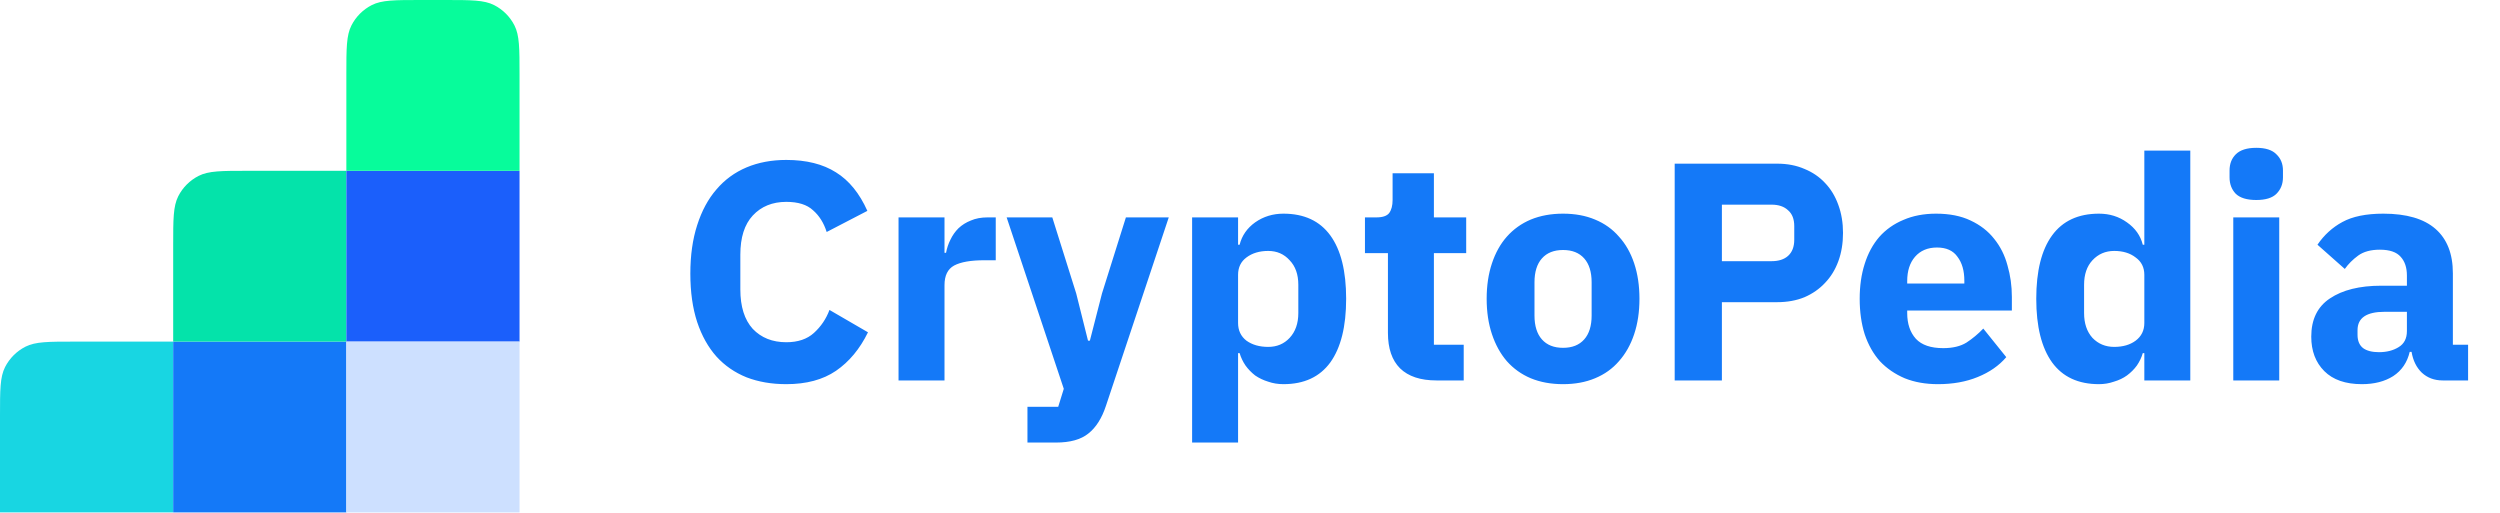
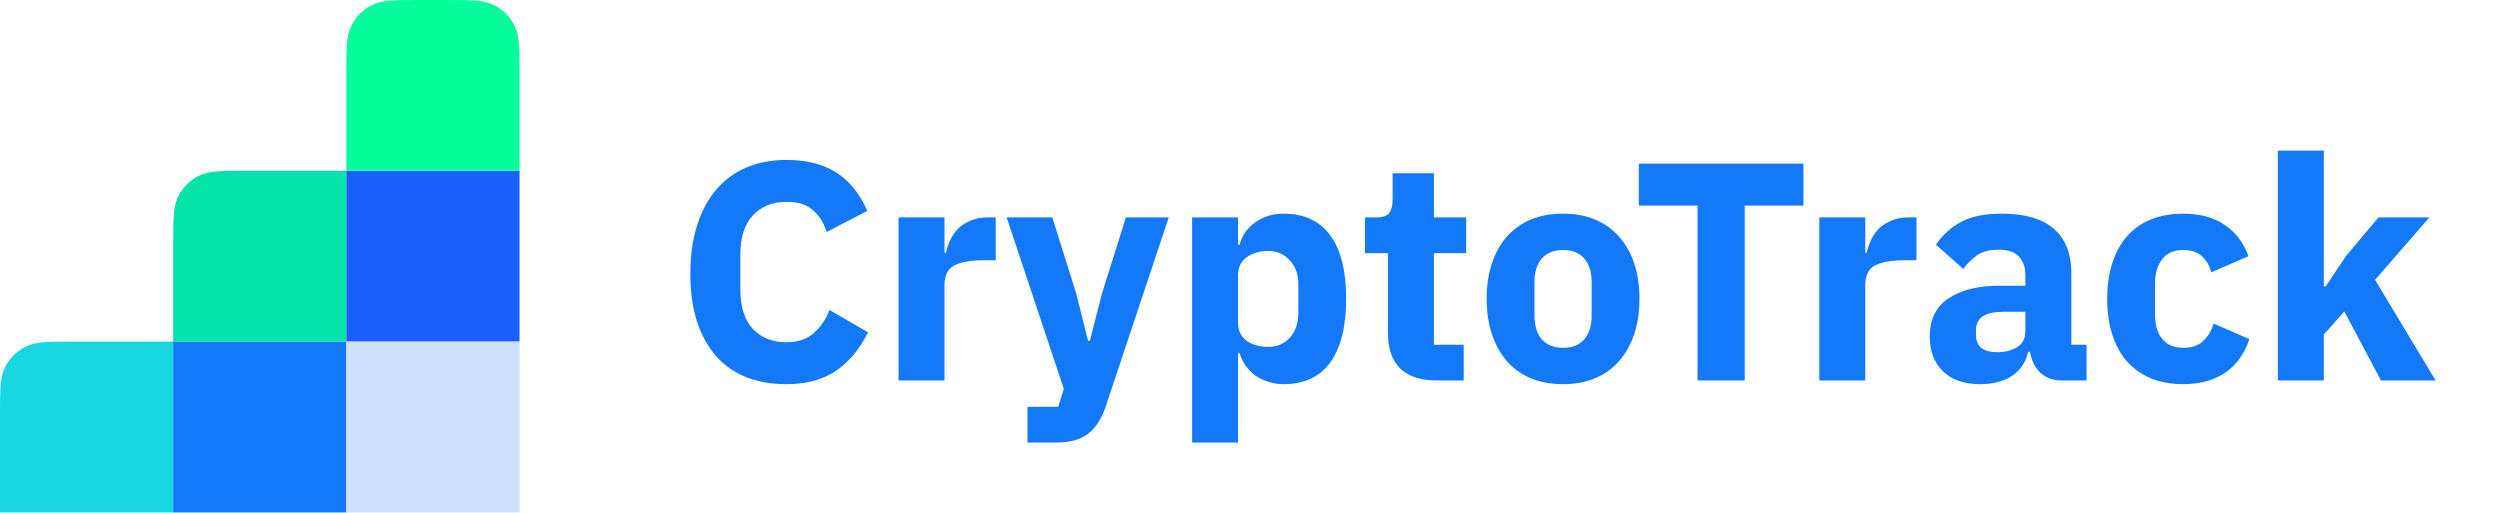
<svg xmlns="http://www.w3.org/2000/svg" width="161" height="33" viewBox="0 0 161 33" fill="none">
  <path d="M0 26.8C0 25.12 0 24.28 0.327 23.638C0.615 23.073 1.074 22.615 1.638 22.327C2.28 22 3.12 22 4.8 22H11.153V33H0V26.8Z" fill="#18D6E2" />
  <rect x="11.153" y="22" width="11.153" height="11" fill="#1479F8" />
  <path d="M11.153 15.8C11.153 14.12 11.153 13.28 11.48 12.638C11.767 12.073 12.226 11.615 12.791 11.327C13.432 11 14.273 11 15.953 11H22.305V22H11.153V15.8Z" fill="#04E3AA" />
  <rect x="22.305" y="11" width="11.153" height="11" fill="#1B5FFB" />
  <rect x="22.305" y="22" width="11.153" height="11" fill="#CDE0FF" />
  <path d="M22.305 4.8C22.305 3.12 22.305 2.28 22.633 1.638C22.92 1.074 23.379 0.615 23.944 0.327C24.585 0 25.425 0 27.105 0H28.658C30.338 0 31.179 0 31.82 0.327C32.385 0.615 32.844 1.074 33.131 1.638C33.458 2.28 33.458 3.12 33.458 4.8V11H22.305V4.8Z" fill="#07FC9B" />
-   <path d="M50.638 24.74C49.692 24.74 48.838 24.593 48.078 24.3C47.318 23.993 46.672 23.547 46.138 22.96C45.605 22.36 45.192 21.62 44.898 20.74C44.605 19.847 44.458 18.807 44.458 17.62C44.458 16.447 44.605 15.407 44.898 14.5C45.192 13.58 45.605 12.813 46.138 12.2C46.672 11.573 47.318 11.1 48.078 10.78C48.838 10.46 49.692 10.3 50.638 10.3C51.932 10.3 52.998 10.567 53.838 11.1C54.678 11.62 55.352 12.447 55.858 13.58L53.238 14.94C53.052 14.353 52.758 13.887 52.358 13.54C51.972 13.18 51.398 13 50.638 13C49.745 13 49.025 13.293 48.478 13.88C47.945 14.453 47.678 15.293 47.678 16.4V18.64C47.678 19.747 47.945 20.593 48.478 21.18C49.025 21.753 49.745 22.04 50.638 22.04C51.385 22.04 51.978 21.84 52.418 21.44C52.872 21.027 53.205 20.533 53.418 19.96L55.898 21.4C55.378 22.467 54.692 23.293 53.838 23.88C52.998 24.453 51.932 24.74 50.638 24.74ZM57.866 24.5V14H60.826V16.28H60.926C60.979 15.987 61.072 15.707 61.206 15.44C61.339 15.16 61.512 14.913 61.726 14.7C61.952 14.487 62.219 14.32 62.526 14.2C62.832 14.067 63.192 14 63.606 14H64.126V16.76H63.386C62.519 16.76 61.872 16.873 61.446 17.1C61.032 17.327 60.826 17.747 60.826 18.36V24.5H57.866ZM72.508 14H75.268L71.228 26.12C70.962 26.933 70.582 27.533 70.088 27.92C69.608 28.307 68.915 28.5 68.008 28.5H66.168V26.2H68.148L68.508 25.04L64.828 14H67.768L69.308 18.9L70.068 21.94H70.188L70.968 18.9L72.508 14ZM76.772 14H79.732V15.76H79.832C79.979 15.173 80.312 14.693 80.832 14.32C81.365 13.947 81.972 13.76 82.652 13.76C83.985 13.76 84.992 14.227 85.672 15.16C86.352 16.093 86.692 17.453 86.692 19.24C86.692 21.027 86.352 22.393 85.672 23.34C84.992 24.273 83.985 24.74 82.652 24.74C82.305 24.74 81.979 24.687 81.672 24.58C81.365 24.487 81.085 24.353 80.832 24.18C80.592 23.993 80.385 23.78 80.212 23.54C80.039 23.287 79.912 23.02 79.832 22.74H79.732V28.5H76.772V14ZM81.672 22.34C82.232 22.34 82.692 22.147 83.052 21.76C83.425 21.36 83.612 20.827 83.612 20.16V18.34C83.612 17.673 83.425 17.147 83.052 16.76C82.692 16.36 82.232 16.16 81.672 16.16C81.112 16.16 80.645 16.3 80.272 16.58C79.912 16.847 79.732 17.22 79.732 17.7V20.8C79.732 21.28 79.912 21.66 80.272 21.94C80.645 22.207 81.112 22.34 81.672 22.34ZM92.503 24.5C91.476 24.5 90.696 24.24 90.163 23.72C89.643 23.2 89.383 22.44 89.383 21.44V16.3H87.903V14H88.643C89.043 14 89.316 13.907 89.463 13.72C89.609 13.52 89.683 13.24 89.683 12.88V11.16H92.343V14H94.423V16.3H92.343V22.2H94.263V24.5H92.503ZM100.661 24.74C99.888 24.74 99.194 24.613 98.581 24.36C97.981 24.107 97.468 23.74 97.041 23.26C96.627 22.78 96.308 22.2 96.081 21.52C95.854 20.84 95.741 20.08 95.741 19.24C95.741 18.4 95.854 17.64 96.081 16.96C96.308 16.28 96.627 15.707 97.041 15.24C97.468 14.76 97.981 14.393 98.581 14.14C99.194 13.887 99.888 13.76 100.661 13.76C101.434 13.76 102.121 13.887 102.721 14.14C103.334 14.393 103.848 14.76 104.261 15.24C104.688 15.707 105.014 16.28 105.241 16.96C105.468 17.64 105.581 18.4 105.581 19.24C105.581 20.08 105.468 20.84 105.241 21.52C105.014 22.2 104.688 22.78 104.261 23.26C103.848 23.74 103.334 24.107 102.721 24.36C102.121 24.613 101.434 24.74 100.661 24.74ZM100.661 22.4C101.248 22.4 101.701 22.22 102.021 21.86C102.341 21.5 102.501 20.987 102.501 20.32V18.18C102.501 17.513 102.341 17 102.021 16.64C101.701 16.28 101.248 16.1 100.661 16.1C100.074 16.1 99.621 16.28 99.301 16.64C98.981 17 98.821 17.513 98.821 18.18V20.32C98.821 20.987 98.981 21.5 99.301 21.86C99.621 22.22 100.074 22.4 100.661 22.4ZM107.85 24.5V10.54H114.45C115.103 10.54 115.69 10.653 116.21 10.88C116.73 11.093 117.17 11.393 117.53 11.78C117.903 12.167 118.19 12.64 118.39 13.2C118.59 13.747 118.69 14.347 118.69 15C118.69 15.667 118.59 16.273 118.39 16.82C118.19 17.367 117.903 17.833 117.53 18.22C117.17 18.607 116.73 18.913 116.21 19.14C115.69 19.353 115.103 19.46 114.45 19.46H110.89V24.5H107.85ZM110.89 16.82H114.09C114.543 16.82 114.897 16.707 115.15 16.48C115.417 16.24 115.55 15.893 115.55 15.44V14.56C115.55 14.107 115.417 13.767 115.15 13.54C114.897 13.3 114.543 13.18 114.09 13.18H110.89V16.82ZM124.804 24.74C124.004 24.74 123.291 24.613 122.664 24.36C122.038 24.093 121.504 23.727 121.064 23.26C120.638 22.78 120.311 22.2 120.084 21.52C119.871 20.84 119.764 20.08 119.764 19.24C119.764 18.413 119.871 17.667 120.084 17C120.298 16.32 120.611 15.74 121.024 15.26C121.451 14.78 121.971 14.413 122.584 14.16C123.198 13.893 123.898 13.76 124.684 13.76C125.551 13.76 126.291 13.907 126.904 14.2C127.531 14.493 128.038 14.887 128.424 15.38C128.824 15.873 129.111 16.447 129.284 17.1C129.471 17.74 129.564 18.413 129.564 19.12V20H122.824V20.16C122.824 20.853 123.011 21.407 123.384 21.82C123.758 22.22 124.344 22.42 125.144 22.42C125.758 22.42 126.258 22.3 126.644 22.06C127.031 21.807 127.391 21.507 127.724 21.16L129.204 23C128.738 23.547 128.124 23.973 127.364 24.28C126.618 24.587 125.764 24.74 124.804 24.74ZM124.744 15.94C124.144 15.94 123.671 16.14 123.324 16.54C122.991 16.927 122.824 17.447 122.824 18.1V18.26H126.504V18.08C126.504 17.44 126.358 16.927 126.064 16.54C125.784 16.14 125.344 15.94 124.744 15.94ZM138.095 22.74H137.995C137.915 23.02 137.788 23.287 137.615 23.54C137.441 23.78 137.228 23.993 136.975 24.18C136.735 24.353 136.455 24.487 136.135 24.58C135.828 24.687 135.508 24.74 135.175 24.74C133.841 24.74 132.835 24.273 132.155 23.34C131.475 22.393 131.135 21.027 131.135 19.24C131.135 17.453 131.475 16.093 132.155 15.16C132.835 14.227 133.841 13.76 135.175 13.76C135.855 13.76 136.455 13.947 136.975 14.32C137.508 14.693 137.848 15.173 137.995 15.76H138.095V9.7H141.055V24.5H138.095V22.74ZM136.155 22.34C136.715 22.34 137.175 22.207 137.535 21.94C137.908 21.66 138.095 21.28 138.095 20.8V17.7C138.095 17.22 137.908 16.847 137.535 16.58C137.175 16.3 136.715 16.16 136.155 16.16C135.595 16.16 135.128 16.36 134.755 16.76C134.395 17.147 134.215 17.673 134.215 18.34V20.16C134.215 20.827 134.395 21.36 134.755 21.76C135.128 22.147 135.595 22.34 136.155 22.34ZM145.303 12.88C144.703 12.88 144.263 12.747 143.983 12.48C143.716 12.2 143.583 11.847 143.583 11.42V10.98C143.583 10.553 143.716 10.207 143.983 9.94C144.263 9.66 144.703 9.52 145.303 9.52C145.903 9.52 146.336 9.66 146.603 9.94C146.883 10.207 147.023 10.553 147.023 10.98V11.42C147.023 11.847 146.883 12.2 146.603 12.48C146.336 12.747 145.903 12.88 145.303 12.88ZM143.823 14H146.783V24.5H143.823V14ZM157.305 24.5C156.772 24.5 156.325 24.333 155.965 24C155.619 23.667 155.399 23.22 155.305 22.66H155.185C155.025 23.34 154.672 23.86 154.125 24.22C153.579 24.567 152.905 24.74 152.105 24.74C151.052 24.74 150.245 24.46 149.685 23.9C149.125 23.34 148.845 22.6 148.845 21.68C148.845 20.573 149.245 19.753 150.045 19.22C150.859 18.673 151.959 18.4 153.345 18.4H155.005V17.74C155.005 17.233 154.872 16.833 154.605 16.54C154.339 16.233 153.892 16.08 153.265 16.08C152.679 16.08 152.212 16.207 151.865 16.46C151.519 16.713 151.232 17 151.005 17.32L149.245 15.76C149.672 15.133 150.205 14.647 150.845 14.3C151.499 13.94 152.379 13.76 153.485 13.76C154.979 13.76 156.099 14.087 156.845 14.74C157.592 15.393 157.965 16.347 157.965 17.6V22.2H158.945V24.5H157.305ZM153.205 22.68C153.699 22.68 154.119 22.573 154.465 22.36C154.825 22.147 155.005 21.8 155.005 21.32V20.08H153.565C152.405 20.08 151.825 20.473 151.825 21.26V21.56C151.825 21.947 151.945 22.233 152.185 22.42C152.425 22.593 152.765 22.68 153.205 22.68Z" fill="#1479F8" />
+   <path d="M50.638 24.74C49.692 24.74 48.838 24.593 48.078 24.3C47.318 23.993 46.672 23.547 46.138 22.96C45.605 22.36 45.192 21.62 44.898 20.74C44.605 19.847 44.458 18.807 44.458 17.62C44.458 16.447 44.605 15.407 44.898 14.5C45.192 13.58 45.605 12.813 46.138 12.2C46.672 11.573 47.318 11.1 48.078 10.78C48.838 10.46 49.692 10.3 50.638 10.3C51.932 10.3 52.998 10.567 53.838 11.1C54.678 11.62 55.352 12.447 55.858 13.58L53.238 14.94C53.052 14.353 52.758 13.887 52.358 13.54C51.972 13.18 51.398 13 50.638 13C49.745 13 49.025 13.293 48.478 13.88C47.945 14.453 47.678 15.293 47.678 16.4V18.64C47.678 19.747 47.945 20.593 48.478 21.18C49.025 21.753 49.745 22.04 50.638 22.04C51.385 22.04 51.978 21.84 52.418 21.44C52.872 21.027 53.205 20.533 53.418 19.96L55.898 21.4C55.378 22.467 54.692 23.293 53.838 23.88C52.998 24.453 51.932 24.74 50.638 24.74ZM57.866 24.5V14H60.826V16.28H60.926C60.979 15.987 61.072 15.707 61.206 15.44C61.339 15.16 61.512 14.913 61.726 14.7C61.952 14.487 62.219 14.32 62.526 14.2C62.832 14.067 63.192 14 63.606 14H64.126V16.76H63.386C62.519 16.76 61.872 16.873 61.446 17.1C61.032 17.327 60.826 17.747 60.826 18.36V24.5H57.866ZM72.508 14H75.268L71.228 26.12C70.962 26.933 70.582 27.533 70.088 27.92C69.608 28.307 68.915 28.5 68.008 28.5H66.168V26.2H68.148L68.508 25.04L64.828 14H67.768L69.308 18.9L70.068 21.94H70.188L70.968 18.9L72.508 14ZM76.772 14H79.732V15.76H79.832C79.979 15.173 80.312 14.693 80.832 14.32C81.365 13.947 81.972 13.76 82.652 13.76C83.985 13.76 84.992 14.227 85.672 15.16C86.352 16.093 86.692 17.453 86.692 19.24C86.692 21.027 86.352 22.393 85.672 23.34C84.992 24.273 83.985 24.74 82.652 24.74C82.305 24.74 81.979 24.687 81.672 24.58C81.365 24.487 81.085 24.353 80.832 24.18C80.592 23.993 80.385 23.78 80.212 23.54C80.039 23.287 79.912 23.02 79.832 22.74H79.732V28.5H76.772V14ZM81.672 22.34C82.232 22.34 82.692 22.147 83.052 21.76C83.425 21.36 83.612 20.827 83.612 20.16V18.34C83.612 17.673 83.425 17.147 83.052 16.76C82.692 16.36 82.232 16.16 81.672 16.16C81.112 16.16 80.645 16.3 80.272 16.58C79.912 16.847 79.732 17.22 79.732 17.7V20.8C79.732 21.28 79.912 21.66 80.272 21.94C80.645 22.207 81.112 22.34 81.672 22.34ZM92.503 24.5C91.476 24.5 90.696 24.24 90.163 23.72C89.643 23.2 89.383 22.44 89.383 21.44V16.3H87.903V14H88.643C89.043 14 89.316 13.907 89.463 13.72C89.609 13.52 89.683 13.24 89.683 12.88V11.16H92.343V14H94.423V16.3H92.343V22.2H94.263V24.5H92.503ZM100.661 24.74C99.888 24.74 99.194 24.613 98.581 24.36C97.981 24.107 97.468 23.74 97.041 23.26C96.627 22.78 96.308 22.2 96.081 21.52C95.854 20.84 95.741 20.08 95.741 19.24C95.741 18.4 95.854 17.64 96.081 16.96C96.308 16.28 96.627 15.707 97.041 15.24C97.468 14.76 97.981 14.393 98.581 14.14C99.194 13.887 99.888 13.76 100.661 13.76C101.434 13.76 102.121 13.887 102.721 14.14C103.334 14.393 103.848 14.76 104.261 15.24C104.688 15.707 105.014 16.28 105.241 16.96C105.468 17.64 105.581 18.4 105.581 19.24C105.581 20.08 105.468 20.84 105.241 21.52C105.014 22.2 104.688 22.78 104.261 23.26C103.848 23.74 103.334 24.107 102.721 24.36C102.121 24.613 101.434 24.74 100.661 24.74ZM100.661 22.4C101.248 22.4 101.701 22.22 102.021 21.86C102.341 21.5 102.501 20.987 102.501 20.32V18.18C102.501 17.513 102.341 17 102.021 16.64C101.701 16.28 101.248 16.1 100.661 16.1C100.074 16.1 99.621 16.28 99.301 16.64C98.981 17 98.821 17.513 98.821 18.18V20.32C98.821 20.987 98.981 21.5 99.301 21.86C99.621 22.22 100.074 22.4 100.661 22.4ZM112.361 13.24V24.5H109.321V13.24H105.541V10.54H116.141V13.24H112.361ZM117.163 24.5V14H120.123V16.28H120.223C120.276 15.987 120.369 15.707 120.503 15.44C120.636 15.16 120.809 14.913 121.023 14.7C121.249 14.487 121.516 14.32 121.823 14.2C122.129 14.067 122.489 14 122.903 14H123.423V16.76H122.683C121.816 16.76 121.169 16.873 120.743 17.1C120.329 17.327 120.123 17.747 120.123 18.36V24.5H117.163ZM132.735 24.5C132.202 24.5 131.755 24.333 131.395 24C131.048 23.667 130.828 23.22 130.735 22.66H130.615C130.455 23.34 130.102 23.86 129.555 24.22C129.008 24.567 128.335 24.74 127.535 24.74C126.482 24.74 125.675 24.46 125.115 23.9C124.555 23.34 124.275 22.6 124.275 21.68C124.275 20.573 124.675 19.753 125.475 19.22C126.288 18.673 127.388 18.4 128.775 18.4H130.435V17.74C130.435 17.233 130.302 16.833 130.035 16.54C129.768 16.233 129.322 16.08 128.695 16.08C128.108 16.08 127.642 16.207 127.295 16.46C126.948 16.713 126.662 17 126.435 17.32L124.675 15.76C125.102 15.133 125.635 14.647 126.275 14.3C126.928 13.94 127.808 13.76 128.915 13.76C130.408 13.76 131.528 14.087 132.275 14.74C133.022 15.393 133.395 16.347 133.395 17.6V22.2H134.375V24.5H132.735ZM128.635 22.68C129.128 22.68 129.548 22.573 129.895 22.36C130.255 22.147 130.435 21.8 130.435 21.32V20.08H128.995C127.835 20.08 127.255 20.473 127.255 21.26V21.56C127.255 21.947 127.375 22.233 127.615 22.42C127.855 22.593 128.195 22.68 128.635 22.68ZM140.602 24.74C139.815 24.74 139.115 24.613 138.502 24.36C137.888 24.093 137.375 23.727 136.962 23.26C136.548 22.78 136.235 22.2 136.022 21.52C135.808 20.84 135.702 20.08 135.702 19.24C135.702 18.4 135.808 17.647 136.022 16.98C136.235 16.3 136.548 15.72 136.962 15.24C137.375 14.76 137.888 14.393 138.502 14.14C139.115 13.887 139.815 13.76 140.602 13.76C141.668 13.76 142.555 14 143.262 14.48C143.982 14.96 144.495 15.633 144.802 16.5L142.402 17.54C142.308 17.14 142.115 16.8 141.822 16.52C141.528 16.24 141.122 16.1 140.602 16.1C140.002 16.1 139.548 16.3 139.242 16.7C138.935 17.087 138.782 17.613 138.782 18.28V20.24C138.782 20.907 138.935 21.433 139.242 21.82C139.548 22.207 140.002 22.4 140.602 22.4C141.135 22.4 141.555 22.26 141.862 21.98C142.182 21.687 142.415 21.307 142.562 20.84L144.862 21.84C144.515 22.84 143.975 23.573 143.242 24.04C142.522 24.507 141.642 24.74 140.602 24.74ZM146.694 9.7H149.654V18.44H149.774L151.074 16.5L153.174 14H156.454L152.954 18.02L156.854 24.5H153.334L150.974 20.06L149.654 21.54V24.5H146.694V9.7Z" fill="#1479F8" />
</svg>
